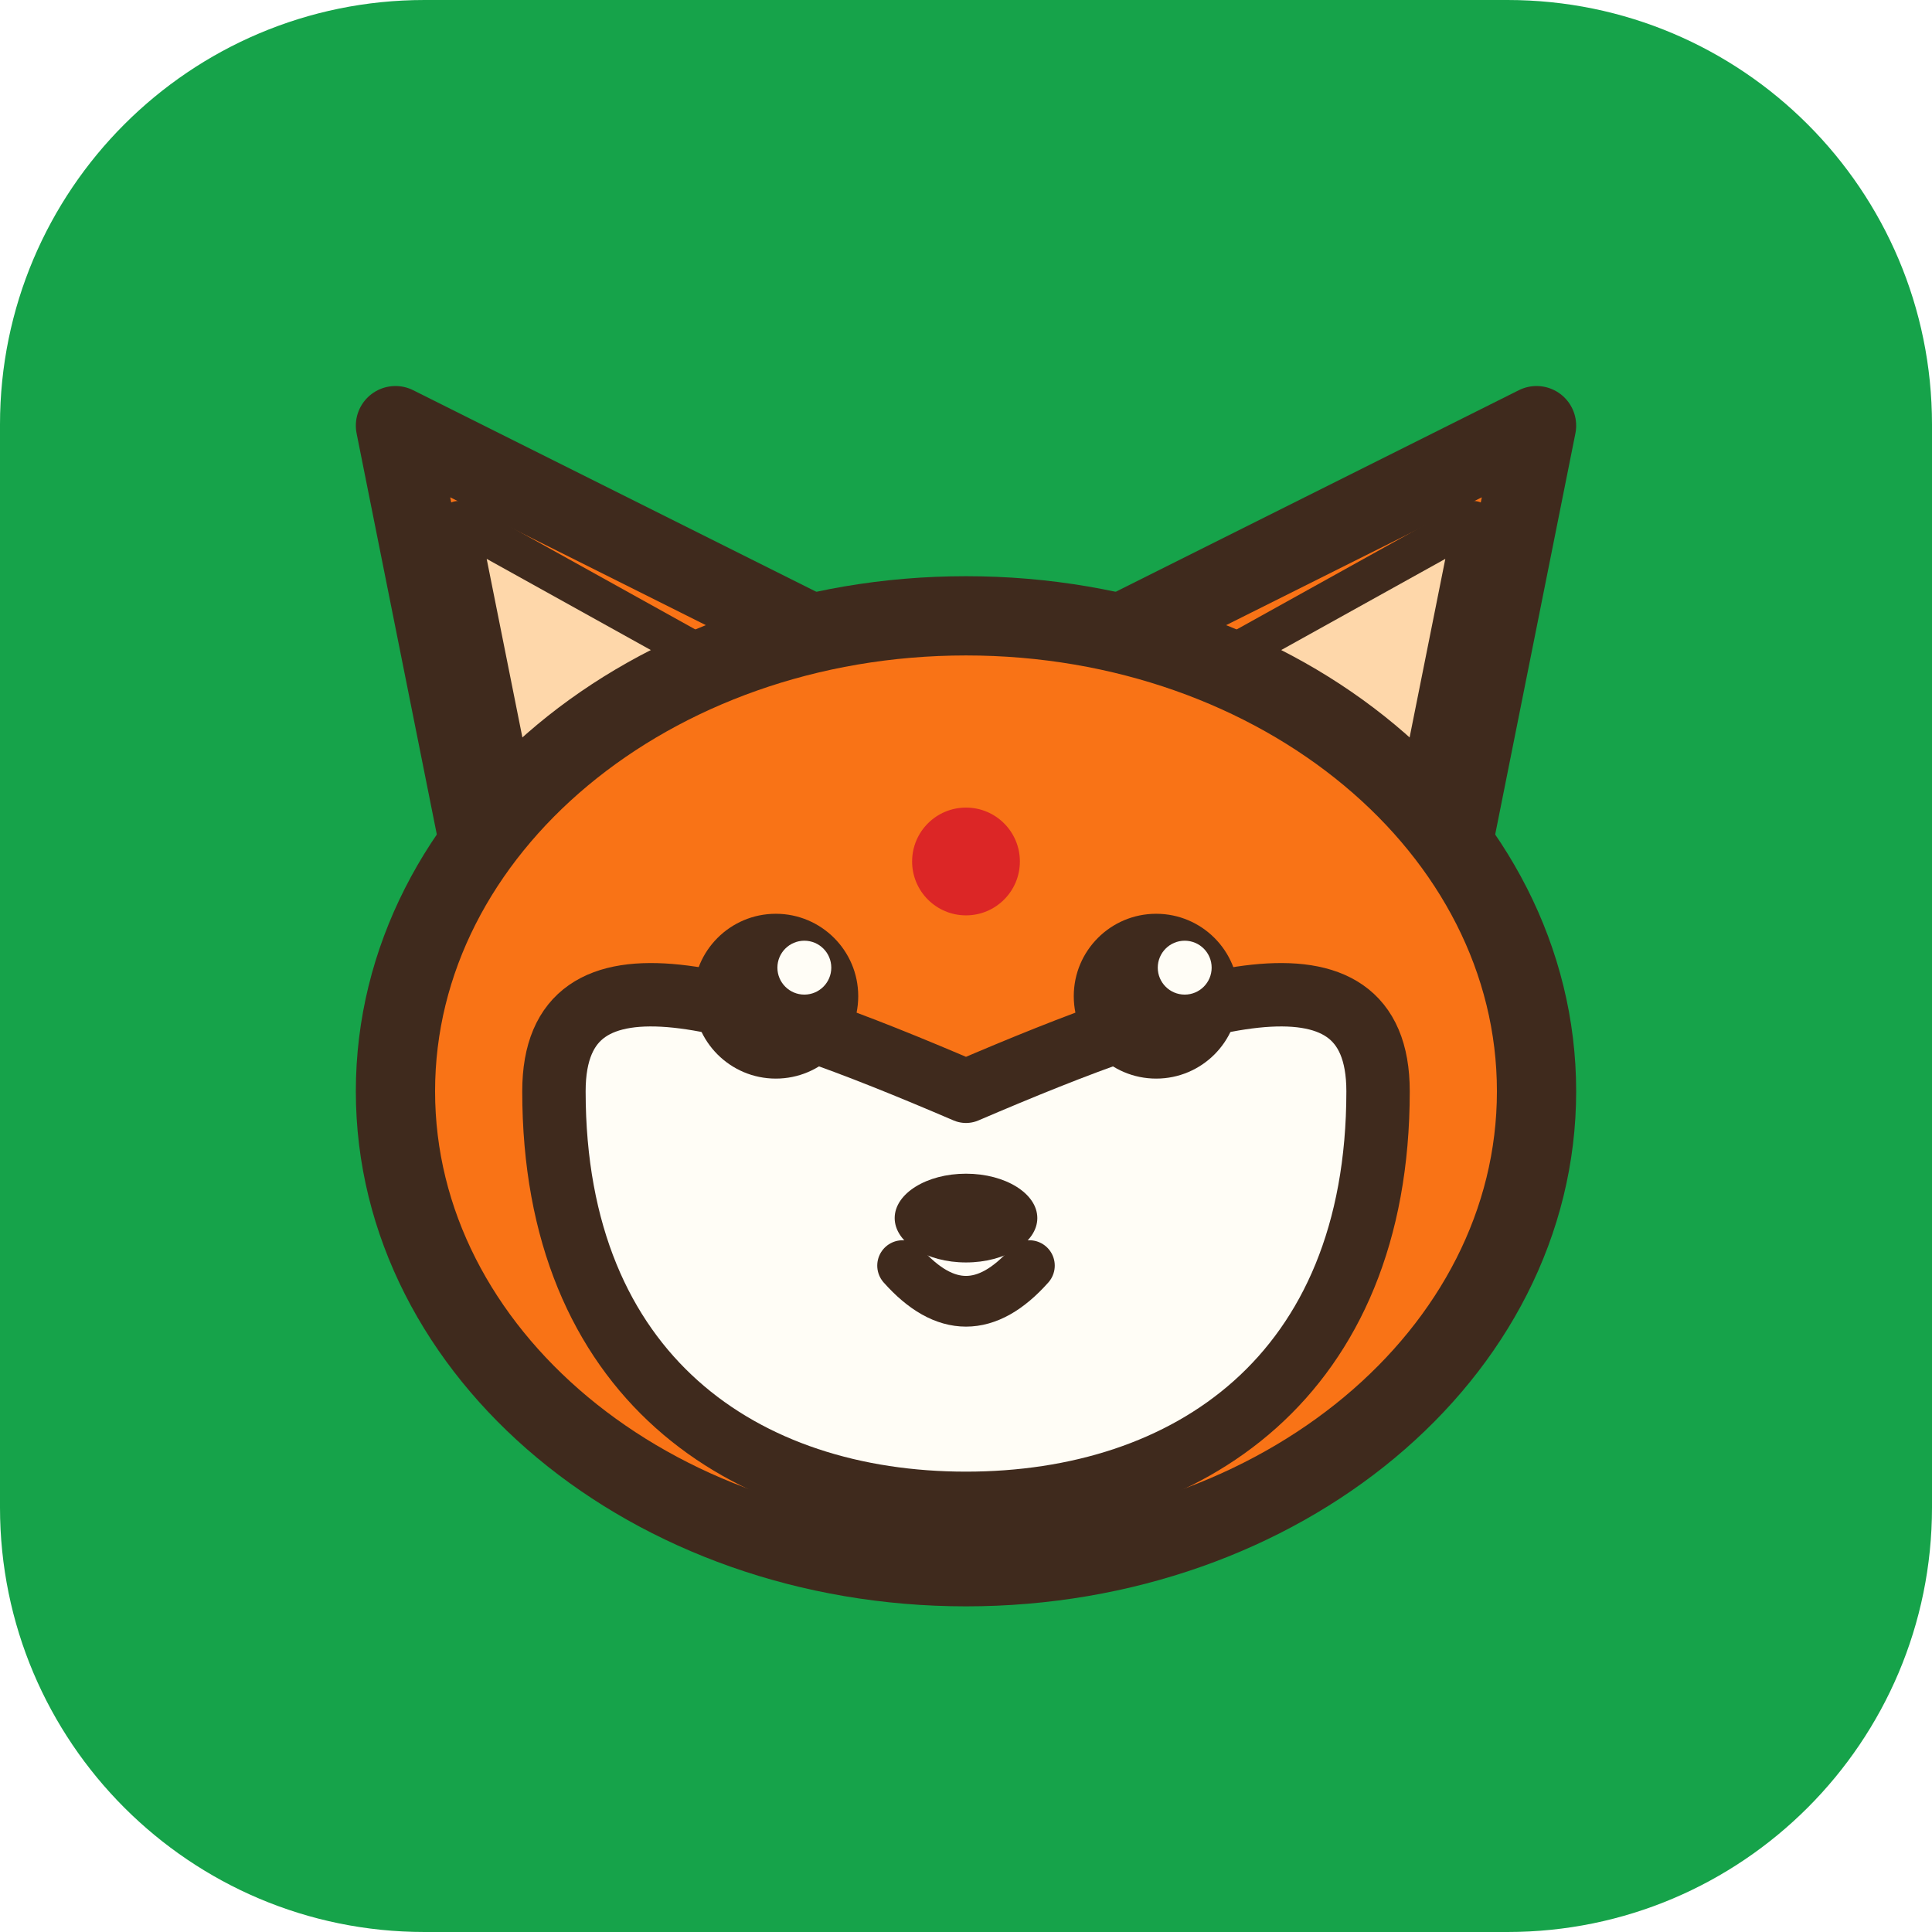
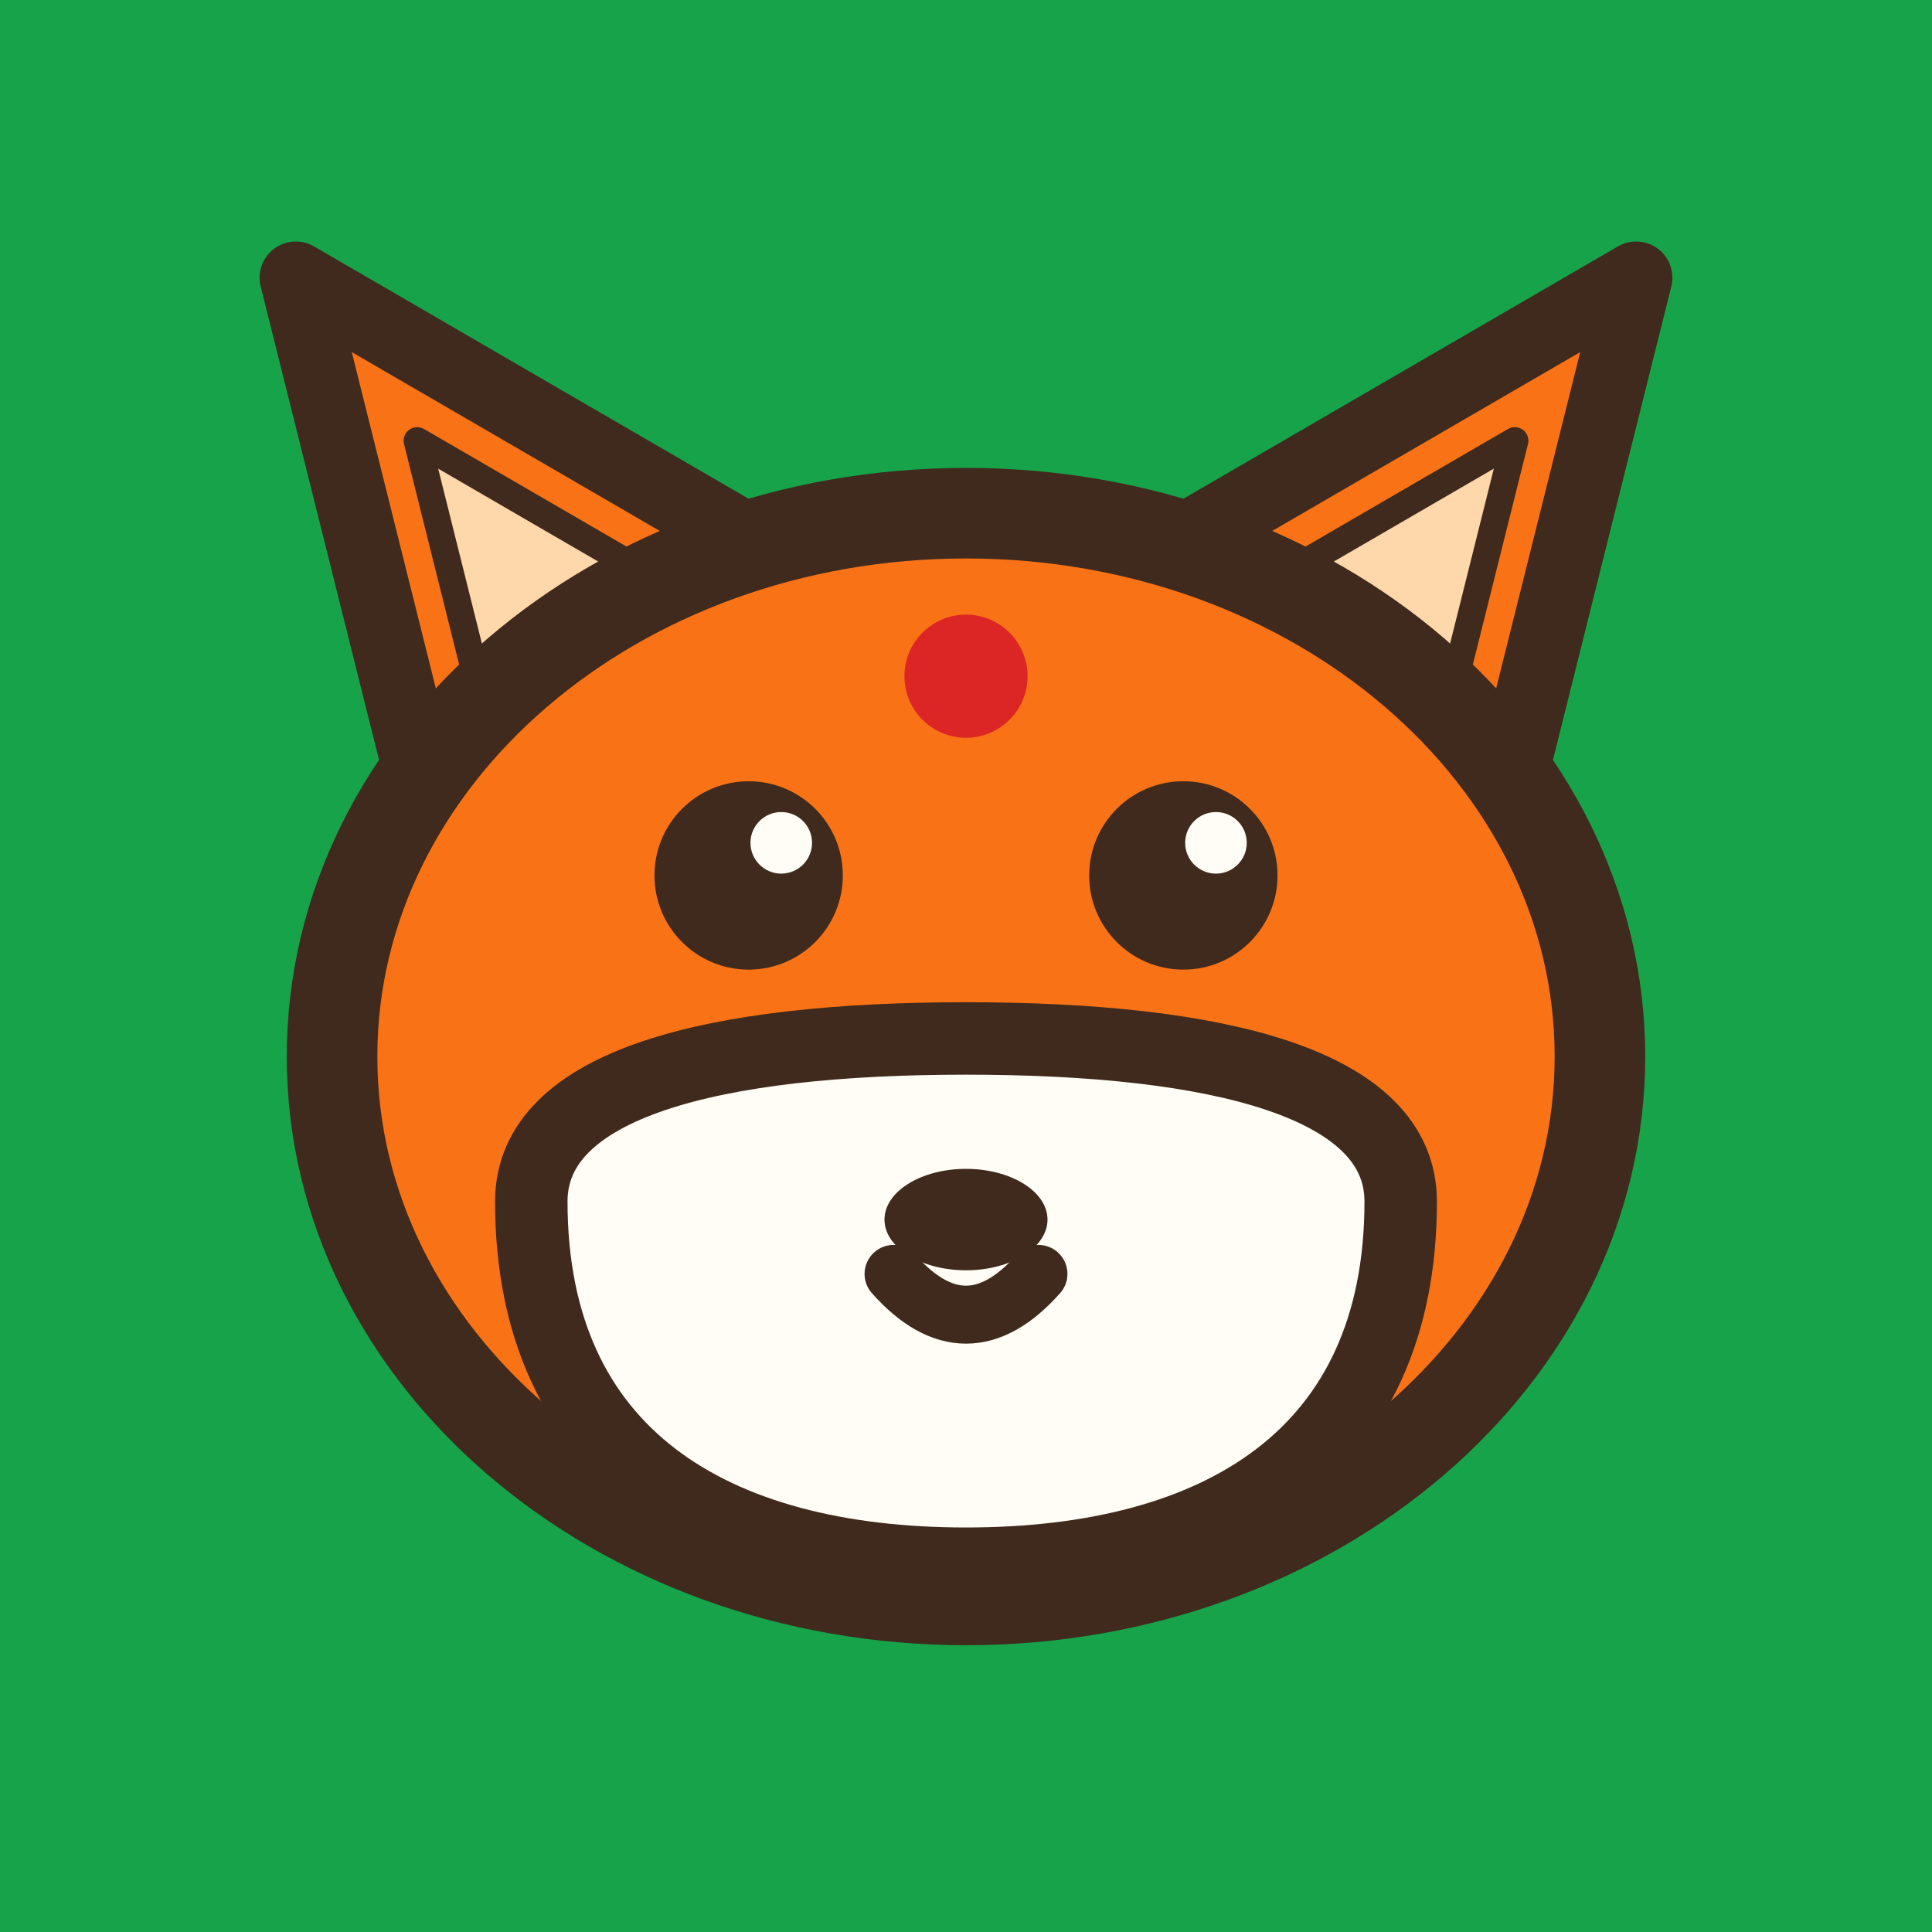
<svg xmlns="http://www.w3.org/2000/svg" width="1024" height="1024" viewBox="0 0 1024 1024">
-   <rect width="1024" height="1024" rx="225" fill="#16A34A" />
-   <g transform="translate(512,528) scale(8.4) translate(-50,-50)">
-     <polygon points="20,44 14,14 42,28" fill="#F97316" stroke="#3F2A1D" stroke-width="5" stroke-linejoin="round" />
-     <polygon points="22,40 18,20 36,30" fill="#FED7AA" stroke="#3F2A1D" stroke-width="2.5" stroke-linejoin="round" />
-     <polygon points="80,44 86,14 58,28" fill="#F97316" stroke="#3F2A1D" stroke-width="5" stroke-linejoin="round" />
-     <polygon points="78,40 82,20 64,30" fill="#FED7AA" stroke="#3F2A1D" stroke-width="2.5" stroke-linejoin="round" />
-     <ellipse cx="50" cy="56" rx="36" ry="30" fill="#F97316" stroke="#3F2A1D" stroke-width="5" />
-     <path d="M 24,56 C 24,74 36,82 50,82 C 64,82 76,74 76,56 C 76,46 64,50 50,56 C 36,50 24,46 24,56 Z" fill="#FFFDF6" stroke="#3F2A1D" stroke-width="4" stroke-linejoin="round" />
-     <circle cx="38" cy="50" r="5.2" fill="#3F2A1D" />
-     <circle cx="39.8" cy="48.2" r="1.7" fill="#FFFDF6" />
-     <circle cx="62" cy="50" r="5.2" fill="#3F2A1D" />
-     <circle cx="63.8" cy="48.2" r="1.7" fill="#FFFDF6" />
-     <circle cx="50" cy="41.5" r="3.4" fill="#DC2626" />
+   <rect width="1024" height="1024" fill="#16A34A" />
+   <g transform="translate(512 512) scale(9.6) translate(-50 -50)">
+     <polygon points="22,48 13,12 44,30" fill="#F97316" stroke="#3F2A1D" stroke-width="4" stroke-linejoin="round" />
+     <polygon points="24.2,39 19.7,21 35.2,30" fill="#FED7AA" stroke="#3F2A1D" stroke-width="1.5" stroke-linejoin="round" />
+     <polygon points="78,48 87,12 56,30" fill="#F97316" stroke="#3F2A1D" stroke-width="4" stroke-linejoin="round" />
+     <polygon points="75.8,39 80.3,21 64.8,30" fill="#FED7AA" stroke="#3F2A1D" stroke-width="1.5" stroke-linejoin="round" />
+     <ellipse cx="50" cy="55" rx="35" ry="30" fill="#F97316" stroke="#3F2A1D" stroke-width="5" />
+     <path d="M 26,63 C 26,77 36,83 50,83 C 64,83 74,77 74,63 C 74,56.5 64,54 50,54 C 36,54 26,56.5 26,63 Z" fill="#FFFDF6" stroke="#3F2A1D" stroke-width="4" stroke-linejoin="round" />
+     <circle cx="38" cy="45" r="5.2" fill="#3F2A1D" />
+     <circle cx="39.8" cy="43.2" r="1.7" fill="#FFFDF6" />
+     <circle cx="62" cy="45" r="5.2" fill="#3F2A1D" />
+     <circle cx="63.8" cy="43.2" r="1.7" fill="#FFFDF6" />
+     <circle cx="50" cy="34" r="3.4" fill="#DC2626" />
    <ellipse cx="50" cy="64" rx="4.5" ry="2.8" fill="#3F2A1D" />
    <path d="M 46,67 Q 50,71.5 54,67" fill="none" stroke="#3F2A1D" stroke-width="3.2" stroke-linecap="round" />
  </g>
</svg>
